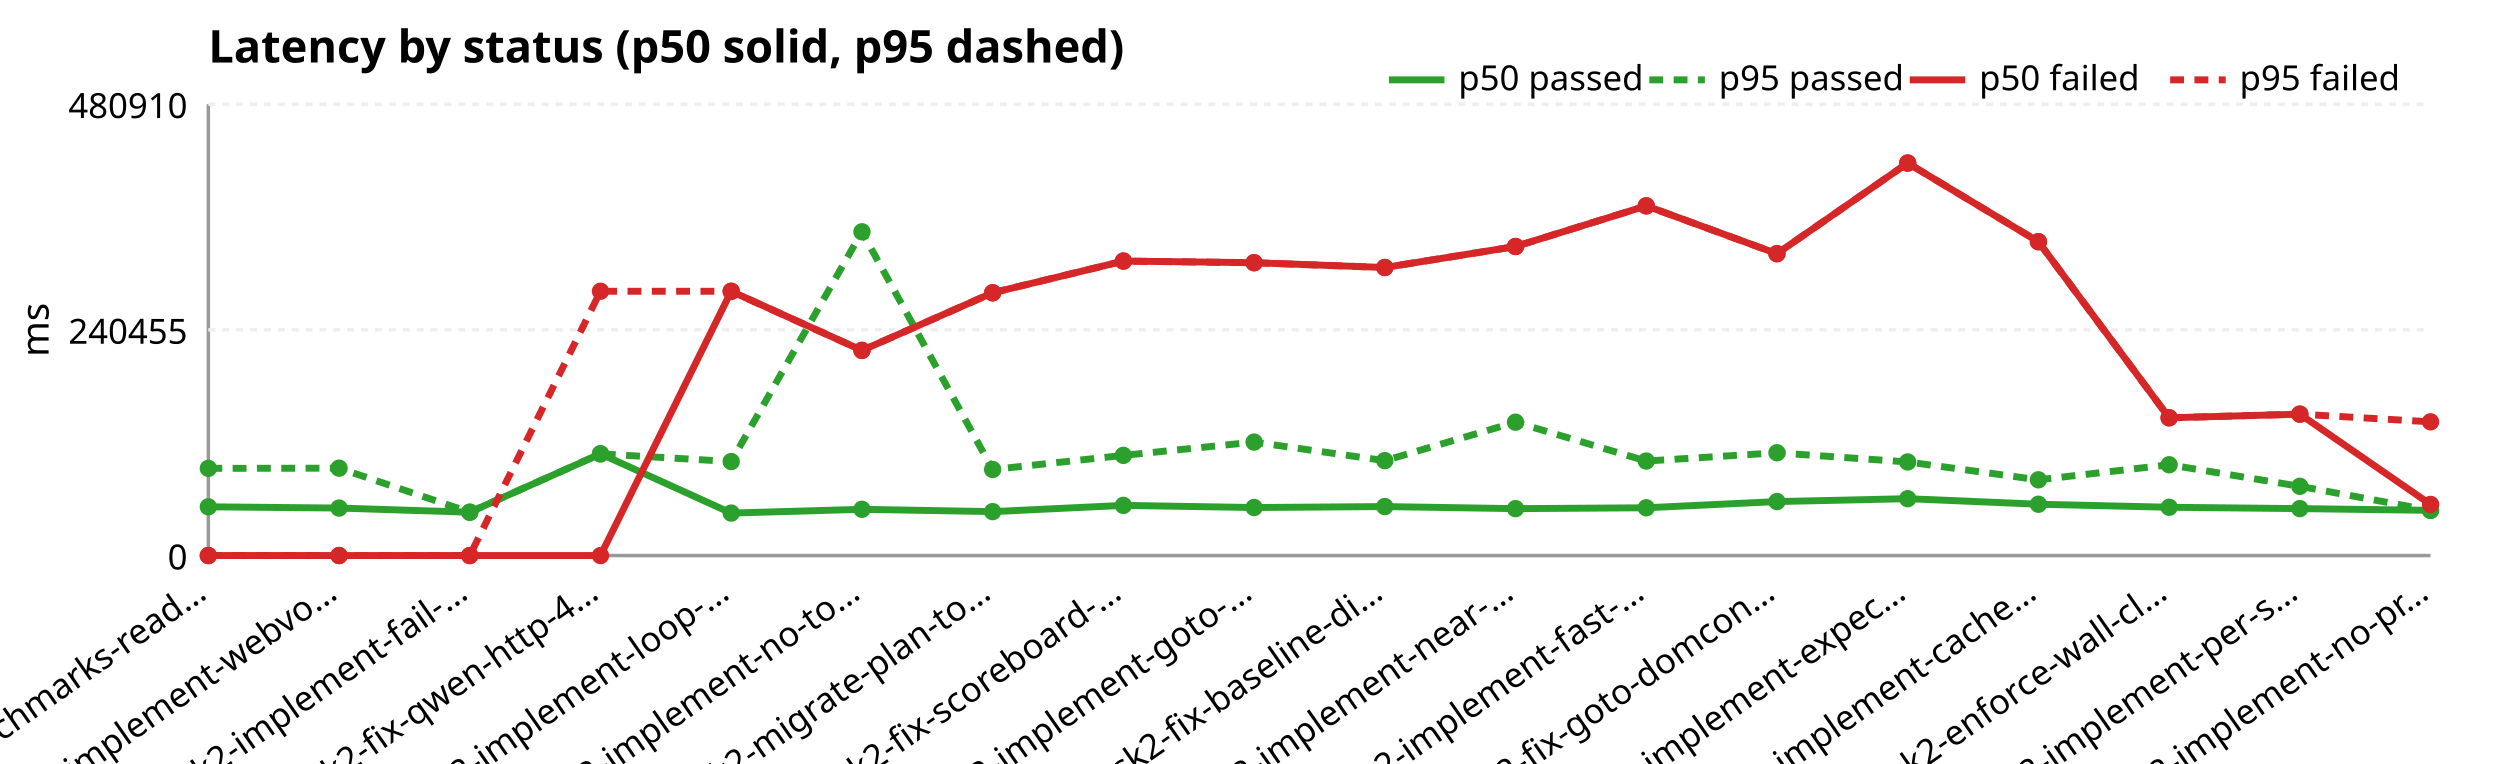
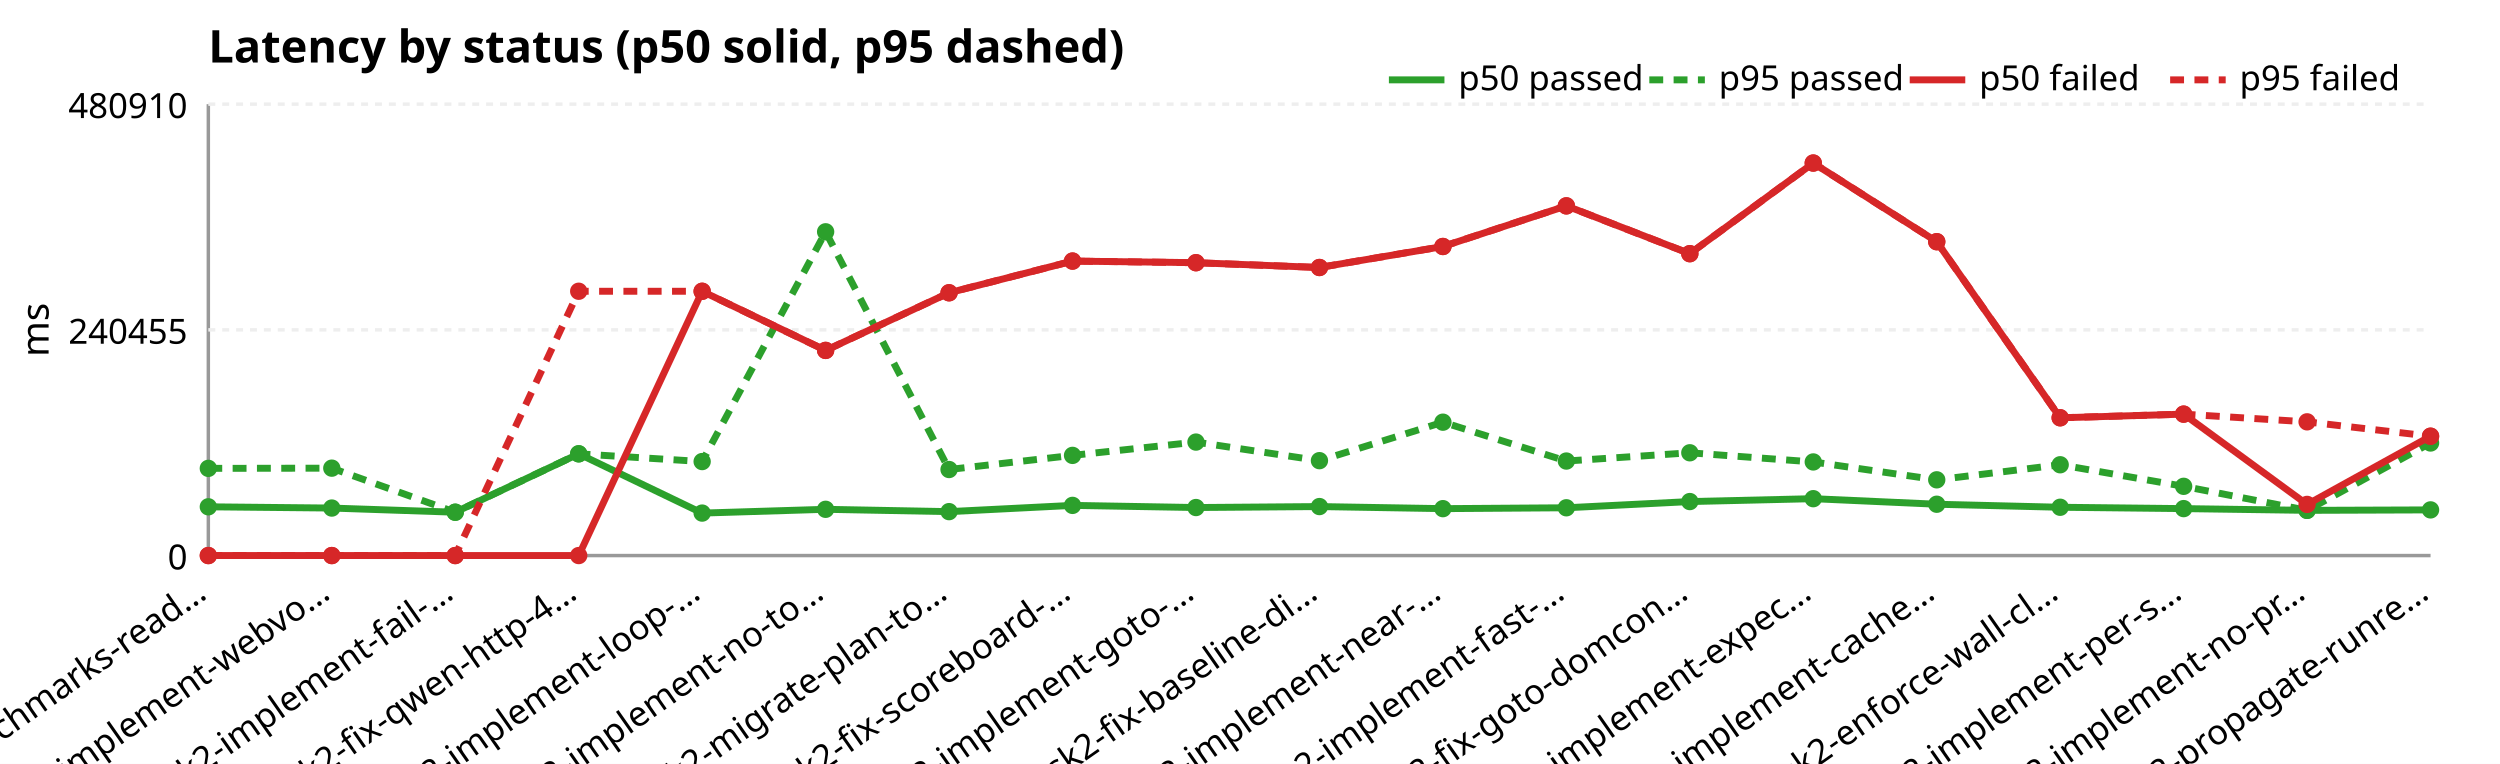
<svg xmlns="http://www.w3.org/2000/svg" viewBox="0 0 720 220" width="720" height="220" font-family="sans-serif">
  <rect width="100%" height="100%" fill="#fff" />
  <text x="60" y="18" font-size="13" font-weight="600">Latency by status (p50 solid, p95 dashed)</text>
  <line x1="60" y1="30" x2="60" y2="160" stroke="#999" />
  <line x1="60" y1="160" x2="700" y2="160" stroke="#999" />
  <text x="54" y="164.0" font-size="10" text-anchor="end" fill="#000">0</text>
  <text x="54" y="99.0" font-size="10" text-anchor="end" fill="#000">240455</text>
  <line x1="60" y1="95.0" x2="700" y2="95.0" stroke="#eee" stroke-dasharray="2,2" />
  <text x="54" y="34.0" font-size="10" text-anchor="end" fill="#000">480910</text>
  <line x1="60" y1="30.0" x2="700" y2="30.0" stroke="#eee" stroke-dasharray="2,2" />
  <text x="14" y="95.0" font-size="11" fill="#000" transform="rotate(-90 14 95.0)" text-anchor="middle">ms</text>
-   <polyline points="60.00,145.96 97.65,146.32 135.29,147.52 172.94,130.70 210.59,147.77 248.24,146.68 285.88,147.35 323.53,145.55 361.18,146.17 398.82,145.89 436.47,146.49 474.12,146.24 511.76,144.45 549.41,143.62 587.06,145.22 624.71,146.09 662.35,146.48 700.00,146.98" fill="none" stroke="#2ca02c" stroke-width="2" />
+   <polyline points="60.00,145.96 95.56,146.32 131.11,147.52 166.67,130.70 202.22,147.77 237.78,146.68 273.33,147.35 308.89,145.55 344.44,146.17 380.00,145.89 415.56,146.49 451.11,146.24 486.67,144.45 522.22,143.62 557.78,145.22 593.33,146.09 628.89,146.48 664.44,146.98 700.00,146.85" fill="none" stroke="#2ca02c" stroke-width="2" />
  <circle cx="60.00" cy="145.96" r="2.5" fill="#2ca02c" />
-   <circle cx="97.65" cy="146.32" r="2.5" fill="#2ca02c" />
-   <circle cx="135.29" cy="147.52" r="2.5" fill="#2ca02c" />
-   <circle cx="172.94" cy="130.70" r="2.5" fill="#2ca02c" />
-   <circle cx="210.59" cy="147.77" r="2.5" fill="#2ca02c" />
-   <circle cx="248.24" cy="146.68" r="2.5" fill="#2ca02c" />
-   <circle cx="285.88" cy="147.35" r="2.5" fill="#2ca02c" />
-   <circle cx="323.53" cy="145.55" r="2.5" fill="#2ca02c" />
-   <circle cx="361.18" cy="146.17" r="2.5" fill="#2ca02c" />
-   <circle cx="398.82" cy="145.89" r="2.5" fill="#2ca02c" />
-   <circle cx="436.47" cy="146.49" r="2.5" fill="#2ca02c" />
-   <circle cx="474.12" cy="146.24" r="2.5" fill="#2ca02c" />
-   <circle cx="511.76" cy="144.45" r="2.5" fill="#2ca02c" />
-   <circle cx="549.41" cy="143.62" r="2.5" fill="#2ca02c" />
-   <circle cx="587.06" cy="145.22" r="2.5" fill="#2ca02c" />
-   <circle cx="624.71" cy="146.09" r="2.5" fill="#2ca02c" />
-   <circle cx="662.35" cy="146.48" r="2.5" fill="#2ca02c" />
-   <circle cx="700.00" cy="146.98" r="2.5" fill="#2ca02c" />
-   <polyline points="60.00,134.89 97.65,134.83 135.29,147.52 172.94,130.70 210.59,132.93 248.24,66.76 285.88,135.22 323.53,131.15 361.18,127.32 398.82,132.67 436.47,121.59 474.12,132.78 511.76,130.40 549.41,133.04 587.06,138.19 624.71,133.85 662.35,140.06 700.00,146.98" fill="none" stroke="#2ca02c" stroke-width="2" stroke-dasharray="4,3" />
+   <circle cx="95.56" cy="146.32" r="2.5" fill="#2ca02c" />
+   <circle cx="131.11" cy="147.52" r="2.5" fill="#2ca02c" />
+   <circle cx="166.67" cy="130.70" r="2.5" fill="#2ca02c" />
+   <circle cx="202.22" cy="147.77" r="2.5" fill="#2ca02c" />
+   <circle cx="237.78" cy="146.68" r="2.5" fill="#2ca02c" />
+   <circle cx="273.33" cy="147.35" r="2.5" fill="#2ca02c" />
+   <circle cx="308.89" cy="145.55" r="2.5" fill="#2ca02c" />
+   <circle cx="344.44" cy="146.17" r="2.5" fill="#2ca02c" />
+   <circle cx="380.00" cy="145.89" r="2.5" fill="#2ca02c" />
+   <circle cx="415.56" cy="146.49" r="2.5" fill="#2ca02c" />
+   <circle cx="451.11" cy="146.24" r="2.5" fill="#2ca02c" />
+   <circle cx="486.67" cy="144.45" r="2.5" fill="#2ca02c" />
+   <circle cx="522.22" cy="143.62" r="2.5" fill="#2ca02c" />
+   <circle cx="557.78" cy="145.22" r="2.5" fill="#2ca02c" />
+   <circle cx="593.33" cy="146.09" r="2.5" fill="#2ca02c" />
+   <circle cx="628.89" cy="146.48" r="2.5" fill="#2ca02c" />
+   <circle cx="664.44" cy="146.98" r="2.5" fill="#2ca02c" />
+   <circle cx="700.00" cy="146.85" r="2.5" fill="#2ca02c" />
+   <polyline points="60.00,134.89 95.56,134.83 131.11,147.52 166.67,130.70 202.22,132.93 237.78,66.76 273.33,135.22 308.89,131.15 344.44,127.32 380.00,132.67 415.56,121.59 451.11,132.78 486.67,130.40 522.22,133.04 557.78,138.19 593.33,133.85 628.89,140.06 664.44,146.98 700.00,127.58" fill="none" stroke="#2ca02c" stroke-width="2" stroke-dasharray="4,3" />
  <circle cx="60.00" cy="134.89" r="2.5" fill="#2ca02c" />
-   <circle cx="97.65" cy="134.83" r="2.5" fill="#2ca02c" />
-   <circle cx="135.29" cy="147.52" r="2.5" fill="#2ca02c" />
-   <circle cx="172.94" cy="130.70" r="2.5" fill="#2ca02c" />
-   <circle cx="210.59" cy="132.93" r="2.5" fill="#2ca02c" />
-   <circle cx="248.24" cy="66.76" r="2.5" fill="#2ca02c" />
-   <circle cx="285.88" cy="135.22" r="2.5" fill="#2ca02c" />
-   <circle cx="323.53" cy="131.15" r="2.5" fill="#2ca02c" />
-   <circle cx="361.18" cy="127.32" r="2.5" fill="#2ca02c" />
-   <circle cx="398.82" cy="132.67" r="2.5" fill="#2ca02c" />
-   <circle cx="436.47" cy="121.59" r="2.5" fill="#2ca02c" />
-   <circle cx="474.12" cy="132.78" r="2.5" fill="#2ca02c" />
-   <circle cx="511.76" cy="130.40" r="2.5" fill="#2ca02c" />
-   <circle cx="549.41" cy="133.04" r="2.5" fill="#2ca02c" />
-   <circle cx="587.06" cy="138.19" r="2.5" fill="#2ca02c" />
-   <circle cx="624.71" cy="133.85" r="2.5" fill="#2ca02c" />
-   <circle cx="662.35" cy="140.06" r="2.5" fill="#2ca02c" />
-   <circle cx="700.00" cy="146.98" r="2.5" fill="#2ca02c" />
-   <polyline points="60.00,160.00 97.65,160.00 135.29,160.00 172.94,160.00 210.59,83.89 248.24,100.92 285.88,84.32 323.53,75.19 361.18,75.66 398.82,77.04 436.47,70.99 474.12,59.29 511.76,73.06 549.41,46.96 587.06,69.61 624.71,120.32 662.35,119.27 700.00,145.27" fill="none" stroke="#d62728" stroke-width="2" />
+   <circle cx="95.56" cy="134.83" r="2.5" fill="#2ca02c" />
+   <circle cx="131.11" cy="147.52" r="2.5" fill="#2ca02c" />
+   <circle cx="166.67" cy="130.70" r="2.5" fill="#2ca02c" />
+   <circle cx="202.22" cy="132.93" r="2.5" fill="#2ca02c" />
+   <circle cx="237.78" cy="66.76" r="2.5" fill="#2ca02c" />
+   <circle cx="273.33" cy="135.22" r="2.5" fill="#2ca02c" />
+   <circle cx="308.89" cy="131.15" r="2.5" fill="#2ca02c" />
+   <circle cx="344.44" cy="127.32" r="2.5" fill="#2ca02c" />
+   <circle cx="380.00" cy="132.67" r="2.5" fill="#2ca02c" />
+   <circle cx="415.56" cy="121.59" r="2.5" fill="#2ca02c" />
+   <circle cx="451.11" cy="132.78" r="2.5" fill="#2ca02c" />
+   <circle cx="486.67" cy="130.40" r="2.5" fill="#2ca02c" />
+   <circle cx="522.22" cy="133.04" r="2.5" fill="#2ca02c" />
+   <circle cx="557.78" cy="138.19" r="2.5" fill="#2ca02c" />
+   <circle cx="593.33" cy="133.85" r="2.5" fill="#2ca02c" />
+   <circle cx="628.89" cy="140.06" r="2.5" fill="#2ca02c" />
+   <circle cx="664.44" cy="146.98" r="2.5" fill="#2ca02c" />
+   <circle cx="700.00" cy="127.58" r="2.5" fill="#2ca02c" />
+   <polyline points="60.00,160.00 95.56,160.00 131.11,160.00 166.67,160.00 202.22,83.89 237.78,100.92 273.33,84.32 308.89,75.19 344.44,75.66 380.00,77.04 415.56,70.99 451.11,59.29 486.67,73.06 522.22,46.96 557.78,69.61 593.33,120.32 628.89,119.27 664.44,145.27 700.00,125.63" fill="none" stroke="#d62728" stroke-width="2" />
  <circle cx="60.00" cy="160.00" r="2.5" fill="#d62728" />
-   <circle cx="97.65" cy="160.00" r="2.5" fill="#d62728" />
-   <circle cx="135.29" cy="160.00" r="2.5" fill="#d62728" />
-   <circle cx="172.94" cy="160.00" r="2.5" fill="#d62728" />
-   <circle cx="210.59" cy="83.89" r="2.5" fill="#d62728" />
-   <circle cx="248.24" cy="100.92" r="2.5" fill="#d62728" />
-   <circle cx="285.88" cy="84.32" r="2.5" fill="#d62728" />
-   <circle cx="323.53" cy="75.19" r="2.5" fill="#d62728" />
-   <circle cx="361.18" cy="75.66" r="2.5" fill="#d62728" />
-   <circle cx="398.82" cy="77.04" r="2.5" fill="#d62728" />
-   <circle cx="436.47" cy="70.99" r="2.5" fill="#d62728" />
-   <circle cx="474.12" cy="59.29" r="2.5" fill="#d62728" />
-   <circle cx="511.76" cy="73.06" r="2.5" fill="#d62728" />
-   <circle cx="549.41" cy="46.96" r="2.5" fill="#d62728" />
-   <circle cx="587.06" cy="69.61" r="2.5" fill="#d62728" />
-   <circle cx="624.71" cy="120.32" r="2.5" fill="#d62728" />
-   <circle cx="662.35" cy="119.27" r="2.5" fill="#d62728" />
-   <circle cx="700.00" cy="145.27" r="2.5" fill="#d62728" />
-   <polyline points="60.00,160.00 97.65,160.00 135.29,160.00 172.94,83.88 210.59,83.89 248.24,100.92 285.88,84.32 323.53,75.19 361.18,75.66 398.82,77.04 436.47,70.99 474.12,59.29 511.76,73.06 549.41,46.96 587.06,69.61 624.71,120.32 662.35,119.27 700.00,121.49" fill="none" stroke="#d62728" stroke-width="2" stroke-dasharray="4,3" />
+   <circle cx="95.56" cy="160.00" r="2.5" fill="#d62728" />
+   <circle cx="131.11" cy="160.00" r="2.5" fill="#d62728" />
+   <circle cx="166.67" cy="160.00" r="2.5" fill="#d62728" />
+   <circle cx="202.22" cy="83.89" r="2.5" fill="#d62728" />
+   <circle cx="237.78" cy="100.92" r="2.5" fill="#d62728" />
+   <circle cx="273.33" cy="84.32" r="2.5" fill="#d62728" />
+   <circle cx="308.89" cy="75.19" r="2.5" fill="#d62728" />
+   <circle cx="344.44" cy="75.66" r="2.5" fill="#d62728" />
+   <circle cx="380.00" cy="77.04" r="2.5" fill="#d62728" />
+   <circle cx="415.56" cy="70.99" r="2.5" fill="#d62728" />
+   <circle cx="451.11" cy="59.29" r="2.5" fill="#d62728" />
+   <circle cx="486.67" cy="73.06" r="2.5" fill="#d62728" />
+   <circle cx="522.22" cy="46.96" r="2.5" fill="#d62728" />
+   <circle cx="557.78" cy="69.61" r="2.5" fill="#d62728" />
+   <circle cx="593.33" cy="120.32" r="2.5" fill="#d62728" />
+   <circle cx="628.89" cy="119.27" r="2.5" fill="#d62728" />
+   <circle cx="664.44" cy="145.27" r="2.5" fill="#d62728" />
+   <circle cx="700.00" cy="125.63" r="2.5" fill="#d62728" />
+   <polyline points="60.00,160.00 95.56,160.00 131.11,160.00 166.67,83.88 202.22,83.89 237.78,100.92 273.33,84.32 308.89,75.19 344.44,75.66 380.00,77.04 415.56,70.99 451.11,59.29 486.67,73.06 522.22,46.96 557.78,69.61 593.33,120.32 628.89,119.27 664.44,121.49 700.00,125.63" fill="none" stroke="#d62728" stroke-width="2" stroke-dasharray="4,3" />
  <circle cx="60.00" cy="160.00" r="2.5" fill="#d62728" />
-   <circle cx="97.65" cy="160.00" r="2.5" fill="#d62728" />
-   <circle cx="135.29" cy="160.00" r="2.5" fill="#d62728" />
-   <circle cx="172.94" cy="83.88" r="2.5" fill="#d62728" />
-   <circle cx="210.59" cy="83.89" r="2.5" fill="#d62728" />
-   <circle cx="248.24" cy="100.92" r="2.5" fill="#d62728" />
-   <circle cx="285.88" cy="84.32" r="2.5" fill="#d62728" />
-   <circle cx="323.53" cy="75.19" r="2.5" fill="#d62728" />
-   <circle cx="361.18" cy="75.66" r="2.5" fill="#d62728" />
-   <circle cx="398.82" cy="77.04" r="2.5" fill="#d62728" />
-   <circle cx="436.47" cy="70.99" r="2.5" fill="#d62728" />
-   <circle cx="474.12" cy="59.29" r="2.5" fill="#d62728" />
-   <circle cx="511.76" cy="73.06" r="2.5" fill="#d62728" />
-   <circle cx="549.41" cy="46.96" r="2.5" fill="#d62728" />
-   <circle cx="587.06" cy="69.61" r="2.5" fill="#d62728" />
-   <circle cx="624.71" cy="120.32" r="2.5" fill="#d62728" />
-   <circle cx="662.35" cy="119.27" r="2.5" fill="#d62728" />
-   <circle cx="700.00" cy="121.49" r="2.5" fill="#d62728" />
+   <circle cx="95.56" cy="160.00" r="2.5" fill="#d62728" />
+   <circle cx="131.11" cy="160.00" r="2.5" fill="#d62728" />
+   <circle cx="166.67" cy="83.88" r="2.5" fill="#d62728" />
+   <circle cx="202.22" cy="83.89" r="2.5" fill="#d62728" />
+   <circle cx="237.78" cy="100.92" r="2.5" fill="#d62728" />
+   <circle cx="273.33" cy="84.32" r="2.5" fill="#d62728" />
+   <circle cx="308.89" cy="75.19" r="2.5" fill="#d62728" />
+   <circle cx="344.44" cy="75.66" r="2.5" fill="#d62728" />
+   <circle cx="380.00" cy="77.04" r="2.5" fill="#d62728" />
+   <circle cx="415.56" cy="70.99" r="2.5" fill="#d62728" />
+   <circle cx="451.11" cy="59.29" r="2.5" fill="#d62728" />
+   <circle cx="486.67" cy="73.06" r="2.5" fill="#d62728" />
+   <circle cx="522.22" cy="46.96" r="2.5" fill="#d62728" />
+   <circle cx="557.78" cy="69.61" r="2.5" fill="#d62728" />
+   <circle cx="593.33" cy="120.32" r="2.5" fill="#d62728" />
+   <circle cx="628.89" cy="119.27" r="2.5" fill="#d62728" />
+   <circle cx="664.44" cy="121.49" r="2.5" fill="#d62728" />
+   <circle cx="700.00" cy="125.63" r="2.5" fill="#d62728" />
  <line x1="400" y1="23" x2="416" y2="23" stroke="#2ca02c" stroke-width="2" />
  <text x="420" y="26" font-size="10" fill="#000">p50 passed</text>
  <line x1="475" y1="23" x2="491" y2="23" stroke="#2ca02c" stroke-width="2" stroke-dasharray="4,3" />
  <text x="495" y="26" font-size="10" fill="#000">p95 passed</text>
  <line x1="550" y1="23" x2="566" y2="23" stroke="#d62728" stroke-width="2" />
  <text x="570" y="26" font-size="10" fill="#000">p50 failed</text>
  <line x1="625" y1="23" x2="641" y2="23" stroke="#d62728" stroke-width="2" stroke-dasharray="4,3" />
  <text x="645" y="26" font-size="10" fill="#000">p95 failed</text>
  <text x="60.00" y="172" font-size="10" fill="#000" text-anchor="end" transform="rotate(-35 60.00 172)">task2-benchmarks-read…</text>
-   <text x="97.65" y="172" font-size="10" fill="#000" text-anchor="end" transform="rotate(-35 97.65 172)">task2-implement-webvo…</text>
-   <text x="135.29" y="172" font-size="10" fill="#000" text-anchor="end" transform="rotate(-35 135.29 172)">task2-implement-fail-…</text>
-   <text x="172.94" y="172" font-size="10" fill="#000" text-anchor="end" transform="rotate(-35 172.94 172)">task2-fix-qwen-http-4…</text>
-   <text x="210.59" y="172" font-size="10" fill="#000" text-anchor="end" transform="rotate(-35 210.59 172)">task2-implement-loop-…</text>
-   <text x="248.24" y="172" font-size="10" fill="#000" text-anchor="end" transform="rotate(-35 248.24 172)">task2-implement-no-to…</text>
-   <text x="285.88" y="172" font-size="10" fill="#000" text-anchor="end" transform="rotate(-35 285.88 172)">task2-migrate-plan-to…</text>
-   <text x="323.53" y="172" font-size="10" fill="#000" text-anchor="end" transform="rotate(-35 323.53 172)">task2-fix-scoreboard-…</text>
-   <text x="361.18" y="172" font-size="10" fill="#000" text-anchor="end" transform="rotate(-35 361.18 172)">task2-implement-goto-…</text>
-   <text x="398.82" y="172" font-size="10" fill="#000" text-anchor="end" transform="rotate(-35 398.82 172)">task2-fix-baseline-di…</text>
-   <text x="436.47" y="172" font-size="10" fill="#000" text-anchor="end" transform="rotate(-35 436.47 172)">task2-implement-near-…</text>
-   <text x="474.12" y="172" font-size="10" fill="#000" text-anchor="end" transform="rotate(-35 474.12 172)">task2-implement-fast-…</text>
-   <text x="511.76" y="172" font-size="10" fill="#000" text-anchor="end" transform="rotate(-35 511.76 172)">task2-fix-goto-domcon…</text>
-   <text x="549.41" y="172" font-size="10" fill="#000" text-anchor="end" transform="rotate(-35 549.41 172)">task2-implement-expec…</text>
-   <text x="587.06" y="172" font-size="10" fill="#000" text-anchor="end" transform="rotate(-35 587.06 172)">task2-implement-cache…</text>
-   <text x="624.71" y="172" font-size="10" fill="#000" text-anchor="end" transform="rotate(-35 624.71 172)">task2-enforce-wall-cl…</text>
-   <text x="662.35" y="172" font-size="10" fill="#000" text-anchor="end" transform="rotate(-35 662.35 172)">task2-implement-per-s…</text>
-   <text x="700.00" y="172" font-size="10" fill="#000" text-anchor="end" transform="rotate(-35 700.00 172)">task2-implement-no-pr…</text>
+   <text x="95.56" y="172" font-size="10" fill="#000" text-anchor="end" transform="rotate(-35 95.56 172)">task2-implement-webvo…</text>
+   <text x="131.11" y="172" font-size="10" fill="#000" text-anchor="end" transform="rotate(-35 131.11 172)">task2-implement-fail-…</text>
+   <text x="166.67" y="172" font-size="10" fill="#000" text-anchor="end" transform="rotate(-35 166.67 172)">task2-fix-qwen-http-4…</text>
+   <text x="202.22" y="172" font-size="10" fill="#000" text-anchor="end" transform="rotate(-35 202.22 172)">task2-implement-loop-…</text>
+   <text x="237.78" y="172" font-size="10" fill="#000" text-anchor="end" transform="rotate(-35 237.78 172)">task2-implement-no-to…</text>
+   <text x="273.33" y="172" font-size="10" fill="#000" text-anchor="end" transform="rotate(-35 273.33 172)">task2-migrate-plan-to…</text>
+   <text x="308.89" y="172" font-size="10" fill="#000" text-anchor="end" transform="rotate(-35 308.89 172)">task2-fix-scoreboard-…</text>
+   <text x="344.44" y="172" font-size="10" fill="#000" text-anchor="end" transform="rotate(-35 344.44 172)">task2-implement-goto-…</text>
+   <text x="380.00" y="172" font-size="10" fill="#000" text-anchor="end" transform="rotate(-35 380.00 172)">task2-fix-baseline-di…</text>
+   <text x="415.56" y="172" font-size="10" fill="#000" text-anchor="end" transform="rotate(-35 415.56 172)">task2-implement-near-…</text>
+   <text x="451.11" y="172" font-size="10" fill="#000" text-anchor="end" transform="rotate(-35 451.11 172)">task2-implement-fast-…</text>
+   <text x="486.67" y="172" font-size="10" fill="#000" text-anchor="end" transform="rotate(-35 486.67 172)">task2-fix-goto-domcon…</text>
+   <text x="522.22" y="172" font-size="10" fill="#000" text-anchor="end" transform="rotate(-35 522.22 172)">task2-implement-expec…</text>
+   <text x="557.78" y="172" font-size="10" fill="#000" text-anchor="end" transform="rotate(-35 557.78 172)">task2-implement-cache…</text>
+   <text x="593.33" y="172" font-size="10" fill="#000" text-anchor="end" transform="rotate(-35 593.33 172)">task2-enforce-wall-cl…</text>
+   <text x="628.89" y="172" font-size="10" fill="#000" text-anchor="end" transform="rotate(-35 628.89 172)">task2-implement-per-s…</text>
+   <text x="664.44" y="172" font-size="10" fill="#000" text-anchor="end" transform="rotate(-35 664.44 172)">task2-implement-no-pr…</text>
+   <text x="700.00" y="172" font-size="10" fill="#000" text-anchor="end" transform="rotate(-35 700.00 172)">task2-propagate-runre…</text>
</svg>
